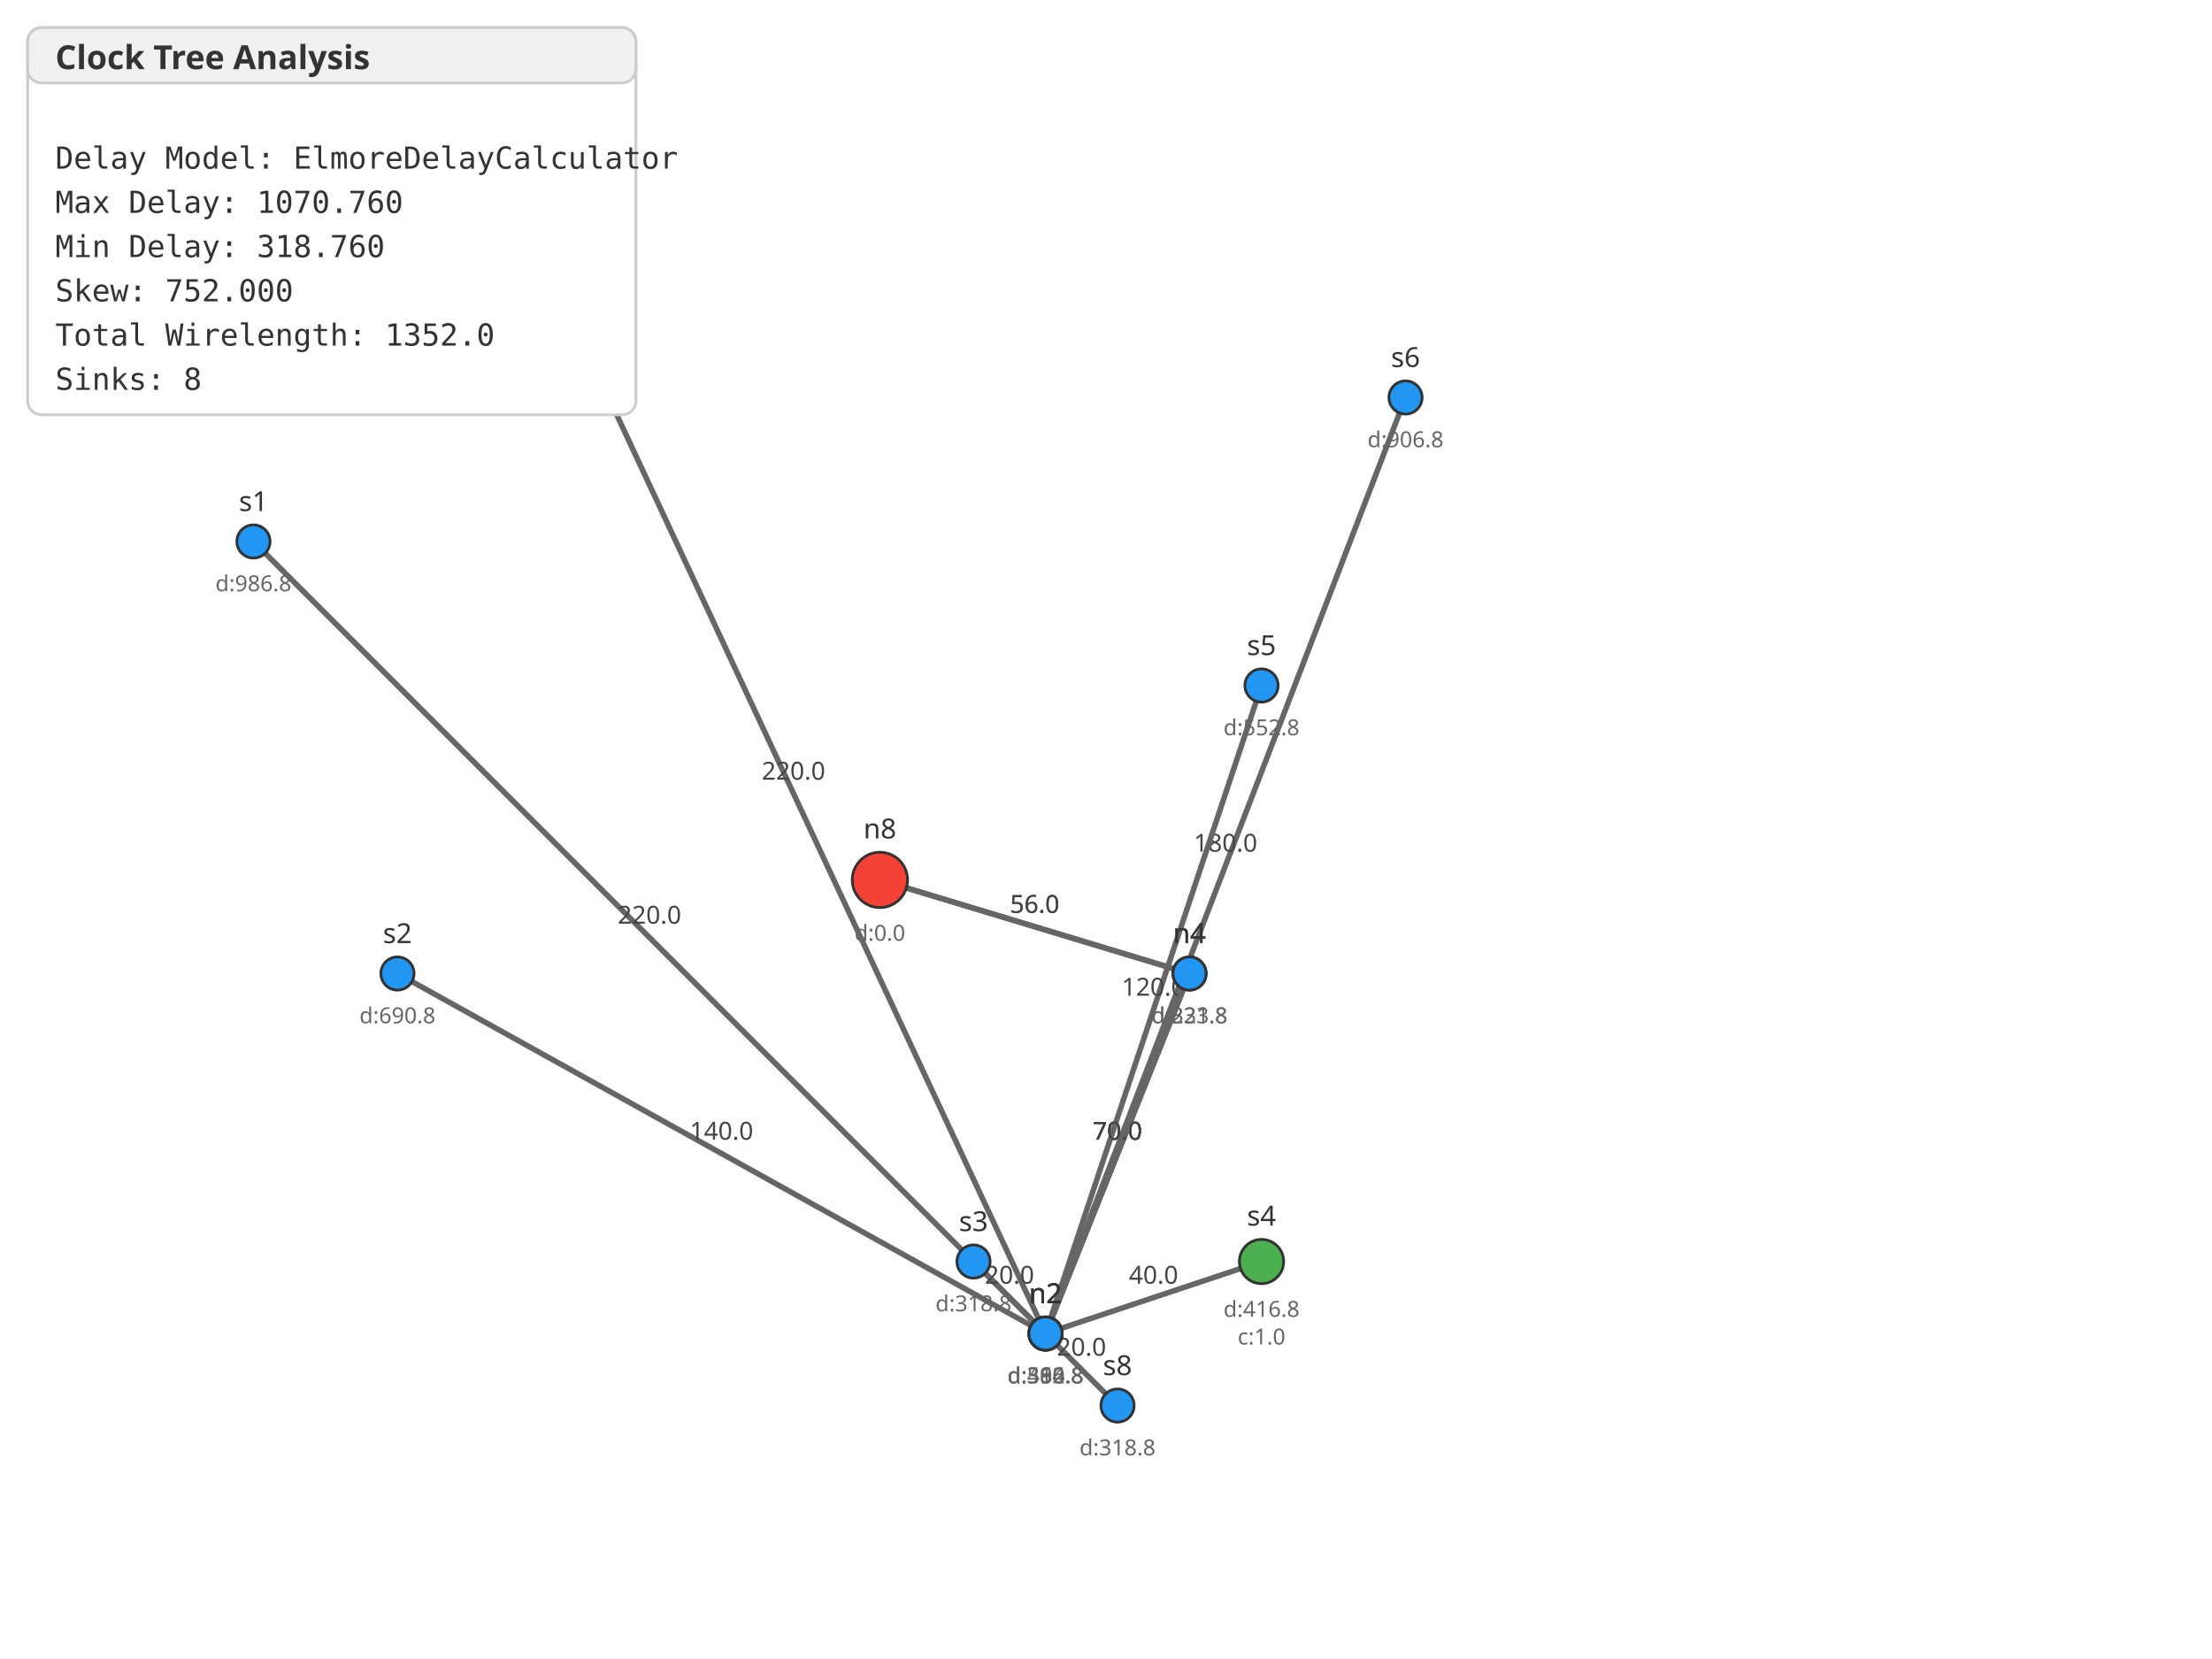
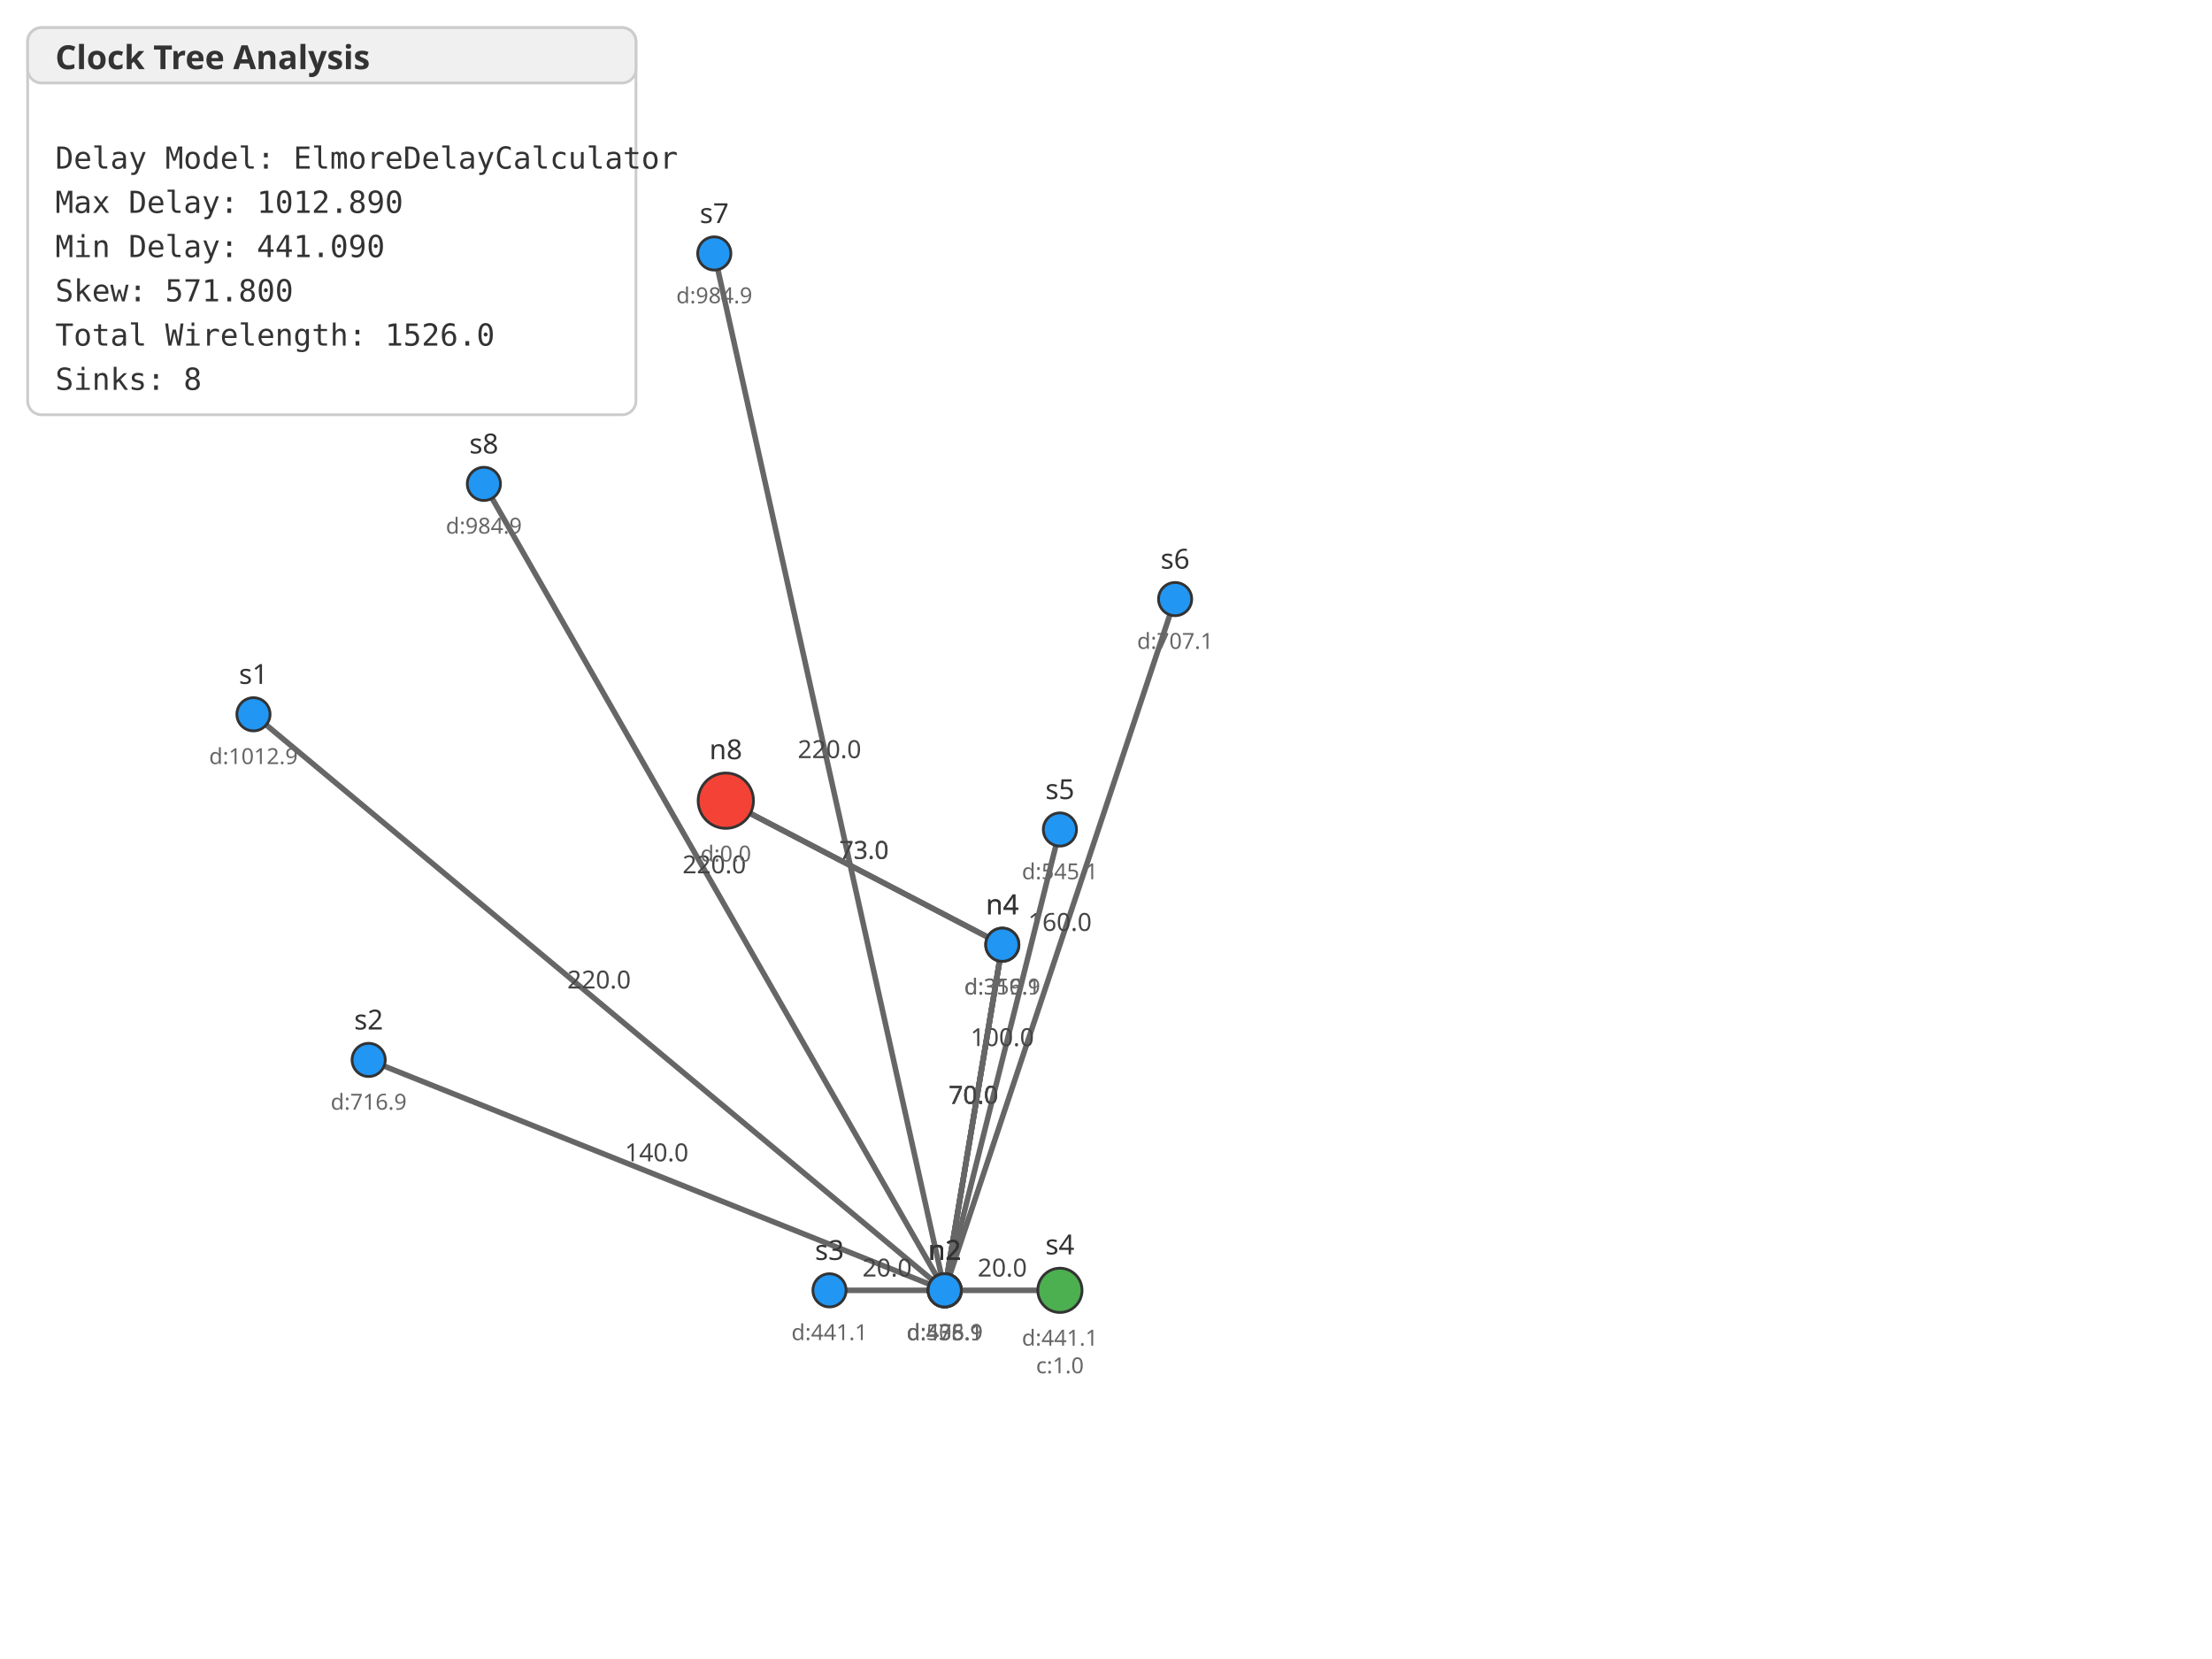
<svg xmlns="http://www.w3.org/2000/svg" width="800" height="600">
  <style>
  .node-label { font: 10px sans-serif; fill: #333; }
  .delay-label { font: 8px sans-serif; fill: #666; }
  .wire-label { font: 9px sans-serif; fill: #444; }
  .analysis-label { font: 12px sans-serif; fill: #333; }
</style>
  <rect width="100%" height="100%" fill="white" />
  <g class="clock-tree">
-     <line x1="318.229" y1="318.229" x2="430.208" y2="352.083" stroke="#666666" stroke-width="2" stroke-linecap="round" />
-     <text x="374.219" y="330.156" class="wire-label" text-anchor="middle">56.0</text>
-     <line x1="430.208" y1="352.083" x2="378.125" y2="482.292" stroke="#666666" stroke-width="2" stroke-linecap="round" />
-     <text x="404.167" y="412.188" class="wire-label" text-anchor="middle">70.0</text>
-     <line x1="378.125" y1="482.292" x2="195.833" y2="91.667" stroke="#666666" stroke-width="2" stroke-linecap="round" />
-     <text x="286.979" y="281.979" class="wire-label" text-anchor="middle">220.0</text>
-     <line x1="378.125" y1="482.292" x2="508.333" y2="143.75" stroke="#666666" stroke-width="2" stroke-linecap="round" />
-     <text x="443.229" y="308.021" class="wire-label" text-anchor="middle">180.0</text>
-     <line x1="430.208" y1="352.083" x2="378.125" y2="482.292" stroke="#666666" stroke-width="2" stroke-linecap="round" />
-     <text x="404.167" y="412.188" class="wire-label" text-anchor="middle">70.0</text>
-     <line x1="378.125" y1="482.292" x2="91.667" y2="195.833" stroke="#666666" stroke-width="2" stroke-linecap="round" />
-     <text x="234.896" y="334.062" class="wire-label" text-anchor="middle">220.0</text>
-     <line x1="378.125" y1="482.292" x2="143.75" y2="352.083" stroke="#666666" stroke-width="2" stroke-linecap="round" />
-     <text x="260.938" y="412.188" class="wire-label" text-anchor="middle">140.0</text>
-     <line x1="318.229" y1="318.229" x2="430.208" y2="352.083" stroke="#666666" stroke-width="2" stroke-linecap="round" />
-     <text x="374.219" y="330.156" class="wire-label" text-anchor="middle">56.0</text>
-     <line x1="430.208" y1="352.083" x2="378.125" y2="482.292" stroke="#666666" stroke-width="2" stroke-linecap="round" />
-     <text x="404.167" y="412.188" class="wire-label" text-anchor="middle">70.0</text>
-     <line x1="378.125" y1="482.292" x2="456.25" y2="247.917" stroke="#666666" stroke-width="2" stroke-linecap="round" />
-     <text x="417.188" y="360.104" class="wire-label" text-anchor="middle">120.0</text>
-     <line x1="378.125" y1="482.292" x2="456.25" y2="456.25" stroke="#666666" stroke-width="2" stroke-linecap="round" />
-     <text x="417.188" y="464.271" class="wire-label" text-anchor="middle">40.0</text>
-     <line x1="430.208" y1="352.083" x2="378.125" y2="482.292" stroke="#666666" stroke-width="2" stroke-linecap="round" />
-     <text x="404.167" y="412.188" class="wire-label" text-anchor="middle">70.0</text>
-     <line x1="378.125" y1="482.292" x2="352.083" y2="456.25" stroke="#666666" stroke-width="2" stroke-linecap="round" />
-     <text x="365.104" y="464.271" class="wire-label" text-anchor="middle">20.0</text>
-     <line x1="378.125" y1="482.292" x2="404.167" y2="508.333" stroke="#666666" stroke-width="2" stroke-linecap="round" />
-     <text x="391.146" y="490.312" class="wire-label" text-anchor="middle">20.0</text>
-     <circle cx="318.229" cy="318.229" r="10" fill="#F44336" stroke="#333" stroke-width="1" />
-     <text x="318.229" y="303.229" class="node-label" text-anchor="middle">n8</text>
-     <text x="318.229" y="340.229" class="delay-label" text-anchor="middle">d:0.0</text>
-     <circle cx="430.208" cy="352.083" r="6" fill="#2196F3" stroke="#333" stroke-width="1" />
-     <text x="430.208" y="341.083" class="node-label" text-anchor="middle">n4</text>
-     <text x="430.208" y="370.083" class="delay-label" text-anchor="middle">d:333.8</text>
-     <circle cx="378.125" cy="482.292" r="6" fill="#2196F3" stroke="#333" stroke-width="1" />
-     <text x="378.125" y="471.292" class="node-label" text-anchor="middle">n2</text>
-     <text x="378.125" y="500.292" class="delay-label" text-anchor="middle">d:564.8</text>
-     <circle cx="195.833" cy="91.667" r="6" fill="#2196F3" stroke="#333" stroke-width="1" />
-     <text x="195.833" y="80.667" class="node-label" text-anchor="middle">s7</text>
-     <text x="195.833" y="109.667" class="delay-label" text-anchor="middle">d:1070.8</text>
-     <circle cx="508.333" cy="143.75" r="6" fill="#2196F3" stroke="#333" stroke-width="1" />
-     <text x="508.333" y="132.75" class="node-label" text-anchor="middle">s6</text>
-     <text x="508.333" y="161.75" class="delay-label" text-anchor="middle">d:906.8</text>
-     <circle cx="378.125" cy="482.292" r="6" fill="#2196F3" stroke="#333" stroke-width="1" />
-     <text x="378.125" y="471.292" class="node-label" text-anchor="middle">n2</text>
-     <text x="378.125" y="500.292" class="delay-label" text-anchor="middle">d:480.8</text>
-     <circle cx="91.667" cy="195.833" r="6" fill="#2196F3" stroke="#333" stroke-width="1" />
-     <text x="91.667" y="184.833" class="node-label" text-anchor="middle">s1</text>
-     <text x="91.667" y="213.833" class="delay-label" text-anchor="middle">d:986.8</text>
-     <circle cx="143.75" cy="352.083" r="6" fill="#2196F3" stroke="#333" stroke-width="1" />
-     <text x="143.75" y="341.083" class="node-label" text-anchor="middle">s2</text>
-     <text x="143.75" y="370.083" class="delay-label" text-anchor="middle">d:690.8</text>
-     <circle cx="430.208" cy="352.083" r="6" fill="#2196F3" stroke="#333" stroke-width="1" />
-     <text x="430.208" y="341.083" class="node-label" text-anchor="middle">n4</text>
-     <text x="430.208" y="370.083" class="delay-label" text-anchor="middle">d:221.8</text>
-     <circle cx="378.125" cy="482.292" r="6" fill="#2196F3" stroke="#333" stroke-width="1" />
-     <text x="378.125" y="471.292" class="node-label" text-anchor="middle">n2</text>
-     <text x="378.125" y="500.292" class="delay-label" text-anchor="middle">d:396.8</text>
-     <circle cx="456.25" cy="247.917" r="6" fill="#2196F3" stroke="#333" stroke-width="1" />
-     <text x="456.25" y="236.917" class="node-label" text-anchor="middle">s5</text>
-     <text x="456.25" y="265.917" class="delay-label" text-anchor="middle">d:552.8</text>
-     <circle cx="456.25" cy="456.25" r="8" fill="#4CAF50" stroke="#333" stroke-width="1" />
-     <text x="456.25" y="443.25" class="node-label" text-anchor="middle">s4</text>
-     <text x="456.25" y="476.25" class="delay-label" text-anchor="middle">d:416.8</text>
-     <text x="456.25" y="486.25" class="delay-label" text-anchor="middle">c:1.0</text>
-     <circle cx="378.125" cy="482.292" r="6" fill="#2196F3" stroke="#333" stroke-width="1" />
-     <text x="378.125" y="471.292" class="node-label" text-anchor="middle">n2</text>
-     <text x="378.125" y="500.292" class="delay-label" text-anchor="middle">d:312.8</text>
-     <circle cx="352.083" cy="456.25" r="6" fill="#2196F3" stroke="#333" stroke-width="1" />
-     <text x="352.083" y="445.25" class="node-label" text-anchor="middle">s3</text>
-     <text x="352.083" y="474.25" class="delay-label" text-anchor="middle">d:318.8</text>
-     <circle cx="404.167" cy="508.333" r="6" fill="#2196F3" stroke="#333" stroke-width="1" />
-     <text x="404.167" y="497.333" class="node-label" text-anchor="middle">s8</text>
-     <text x="404.167" y="526.333" class="delay-label" text-anchor="middle">d:318.8</text>
+     <line x1="262.5" y1="289.583" x2="362.5" y2="341.667" stroke="#666666" stroke-width="2" stroke-linecap="round" />
+     <text x="312.5" y="310.625" class="wire-label" text-anchor="middle">73.0</text>
+     <line x1="362.5" y1="341.667" x2="341.667" y2="466.667" stroke="#666666" stroke-width="2" stroke-linecap="round" />
+     <text x="352.083" y="399.167" class="wire-label" text-anchor="middle">70.0</text>
+     <line x1="341.667" y1="466.667" x2="258.333" y2="91.667" stroke="#666666" stroke-width="2" stroke-linecap="round" />
+     <text x="300.0" y="274.167" class="wire-label" text-anchor="middle">220.0</text>
+     <line x1="341.667" y1="466.667" x2="175.0" y2="175.0" stroke="#666666" stroke-width="2" stroke-linecap="round" />
+     <text x="258.333" y="315.833" class="wire-label" text-anchor="middle">220.0</text>
+     <line x1="362.5" y1="341.667" x2="341.667" y2="466.667" stroke="#666666" stroke-width="2" stroke-linecap="round" />
+     <text x="352.083" y="399.167" class="wire-label" text-anchor="middle">70.0</text>
+     <line x1="341.667" y1="466.667" x2="91.667" y2="258.333" stroke="#666666" stroke-width="2" stroke-linecap="round" />
+     <text x="216.667" y="357.5" class="wire-label" text-anchor="middle">220.0</text>
+     <line x1="341.667" y1="466.667" x2="133.333" y2="383.333" stroke="#666666" stroke-width="2" stroke-linecap="round" />
+     <text x="237.5" y="420.0" class="wire-label" text-anchor="middle">140.0</text>
+     <line x1="262.5" y1="289.583" x2="362.5" y2="341.667" stroke="#666666" stroke-width="2" stroke-linecap="round" />
+     <text x="312.5" y="310.625" class="wire-label" text-anchor="middle">73.0</text>
+     <line x1="362.5" y1="341.667" x2="341.667" y2="466.667" stroke="#666666" stroke-width="2" stroke-linecap="round" />
+     <text x="352.083" y="399.167" class="wire-label" text-anchor="middle">70.0</text>
+     <line x1="341.667" y1="466.667" x2="425.0" y2="216.667" stroke="#666666" stroke-width="2" stroke-linecap="round" />
+     <text x="383.333" y="336.667" class="wire-label" text-anchor="middle">160.0</text>
+     <line x1="341.667" y1="466.667" x2="383.333" y2="300.0" stroke="#666666" stroke-width="2" stroke-linecap="round" />
+     <text x="362.5" y="378.333" class="wire-label" text-anchor="middle">100.0</text>
+     <line x1="362.5" y1="341.667" x2="341.667" y2="466.667" stroke="#666666" stroke-width="2" stroke-linecap="round" />
+     <text x="352.083" y="399.167" class="wire-label" text-anchor="middle">70.0</text>
+     <line x1="341.667" y1="466.667" x2="300.0" y2="466.667" stroke="#666666" stroke-width="2" stroke-linecap="round" />
+     <text x="320.833" y="461.667" class="wire-label" text-anchor="middle">20.0</text>
+     <line x1="341.667" y1="466.667" x2="383.333" y2="466.667" stroke="#666666" stroke-width="2" stroke-linecap="round" />
+     <text x="362.5" y="461.667" class="wire-label" text-anchor="middle">20.0</text>
+     <circle cx="262.5" cy="289.583" r="10" fill="#F44336" stroke="#333" stroke-width="1" />
+     <text x="262.5" y="274.583" class="node-label" text-anchor="middle">n8</text>
+     <text x="262.5" y="311.583" class="delay-label" text-anchor="middle">d:0.0</text>
+     <circle cx="362.5" cy="341.667" r="6" fill="#2196F3" stroke="#333" stroke-width="1" />
+     <text x="362.5" y="330.667" class="node-label" text-anchor="middle">n4</text>
+     <text x="362.5" y="359.667" class="delay-label" text-anchor="middle">d:359.9</text>
+     <circle cx="341.667" cy="466.667" r="6" fill="#2196F3" stroke="#333" stroke-width="1" />
+     <text x="341.667" y="455.667" class="node-label" text-anchor="middle">n2</text>
+     <text x="341.667" y="484.667" class="delay-label" text-anchor="middle">d:478.9</text>
+     <circle cx="258.333" cy="91.667" r="6" fill="#2196F3" stroke="#333" stroke-width="1" />
+     <text x="258.333" y="80.667" class="node-label" text-anchor="middle">s7</text>
+     <text x="258.333" y="109.667" class="delay-label" text-anchor="middle">d:984.9</text>
+     <circle cx="175.0" cy="175.0" r="6" fill="#2196F3" stroke="#333" stroke-width="1" />
+     <text x="175.0" y="164.0" class="node-label" text-anchor="middle">s8</text>
+     <text x="175.0" y="193.0" class="delay-label" text-anchor="middle">d:984.9</text>
+     <circle cx="341.667" cy="466.667" r="6" fill="#2196F3" stroke="#333" stroke-width="1" />
+     <text x="341.667" y="455.667" class="node-label" text-anchor="middle">n2</text>
+     <text x="341.667" y="484.667" class="delay-label" text-anchor="middle">d:506.9</text>
+     <circle cx="91.667" cy="258.333" r="6" fill="#2196F3" stroke="#333" stroke-width="1" />
+     <text x="91.667" y="247.333" class="node-label" text-anchor="middle">s1</text>
+     <text x="91.667" y="276.333" class="delay-label" text-anchor="middle">d:1012.9</text>
+     <circle cx="133.333" cy="383.333" r="6" fill="#2196F3" stroke="#333" stroke-width="1" />
+     <text x="133.333" y="372.333" class="node-label" text-anchor="middle">s2</text>
+     <text x="133.333" y="401.333" class="delay-label" text-anchor="middle">d:716.9</text>
+     <circle cx="362.5" cy="341.667" r="6" fill="#2196F3" stroke="#333" stroke-width="1" />
+     <text x="362.5" y="330.667" class="node-label" text-anchor="middle">n4</text>
+     <text x="362.5" y="359.667" class="delay-label" text-anchor="middle">d:316.1</text>
+     <circle cx="341.667" cy="466.667" r="6" fill="#2196F3" stroke="#333" stroke-width="1" />
+     <text x="341.667" y="455.667" class="node-label" text-anchor="middle">n2</text>
+     <text x="341.667" y="484.667" class="delay-label" text-anchor="middle">d:435.1</text>
+     <circle cx="425.0" cy="216.667" r="6" fill="#2196F3" stroke="#333" stroke-width="1" />
+     <text x="425.0" y="205.667" class="node-label" text-anchor="middle">s6</text>
+     <text x="425.0" y="234.667" class="delay-label" text-anchor="middle">d:707.1</text>
+     <circle cx="383.333" cy="300.0" r="6" fill="#2196F3" stroke="#333" stroke-width="1" />
+     <text x="383.333" y="289.0" class="node-label" text-anchor="middle">s5</text>
+     <text x="383.333" y="318.0" class="delay-label" text-anchor="middle">d:545.1</text>
+     <circle cx="341.667" cy="466.667" r="6" fill="#2196F3" stroke="#333" stroke-width="1" />
+     <text x="341.667" y="455.667" class="node-label" text-anchor="middle">n2</text>
+     <text x="341.667" y="484.667" class="delay-label" text-anchor="middle">d:435.1</text>
+     <circle cx="300.0" cy="466.667" r="6" fill="#2196F3" stroke="#333" stroke-width="1" />
+     <text x="300.0" y="455.667" class="node-label" text-anchor="middle">s3</text>
+     <text x="300.0" y="484.667" class="delay-label" text-anchor="middle">d:441.1</text>
+     <circle cx="383.333" cy="466.667" r="8" fill="#4CAF50" stroke="#333" stroke-width="1" />
+     <text x="383.333" y="453.667" class="node-label" text-anchor="middle">s4</text>
+     <text x="383.333" y="486.667" class="delay-label" text-anchor="middle">d:441.1</text>
+     <text x="383.333" y="496.667" class="delay-label" text-anchor="middle">c:1.0</text>
    <g class="analysis-info">
      <rect x="10" y="10" width="220" height="140" fill="white" stroke="#ccc" stroke-width="1" rx="5" />
      <rect x="10" y="10" width="220" height="20" fill="#f0f0f0" stroke="#ccc" stroke-width="1" rx="5" />
      <text x="20" y="25" font-family="sans-serif" font-size="12" font-weight="bold" fill="#333">Clock Tree Analysis</text>
      <text x="20" y="45" font-family="monospace" font-size="11" fill="#333">
        <tspan x="20" y="61">Delay Model: ElmoreDelayCalculator</tspan>
-         <tspan x="20" y="77">Max Delay: 1070.760</tspan>
-         <tspan x="20" y="93">Min Delay: 318.760</tspan>
-         <tspan x="20" y="109">Skew: 752.000</tspan>
-         <tspan x="20" y="125">Total Wirelength: 1352.0</tspan>
+         <tspan x="20" y="77">Max Delay: 1012.890</tspan>
+         <tspan x="20" y="93">Min Delay: 441.090</tspan>
+         <tspan x="20" y="109">Skew: 571.800</tspan>
+         <tspan x="20" y="125">Total Wirelength: 1526.0</tspan>
        <tspan x="20" y="141">Sinks: 8</tspan>
      </text>
    </g>
  </g>
</svg>
